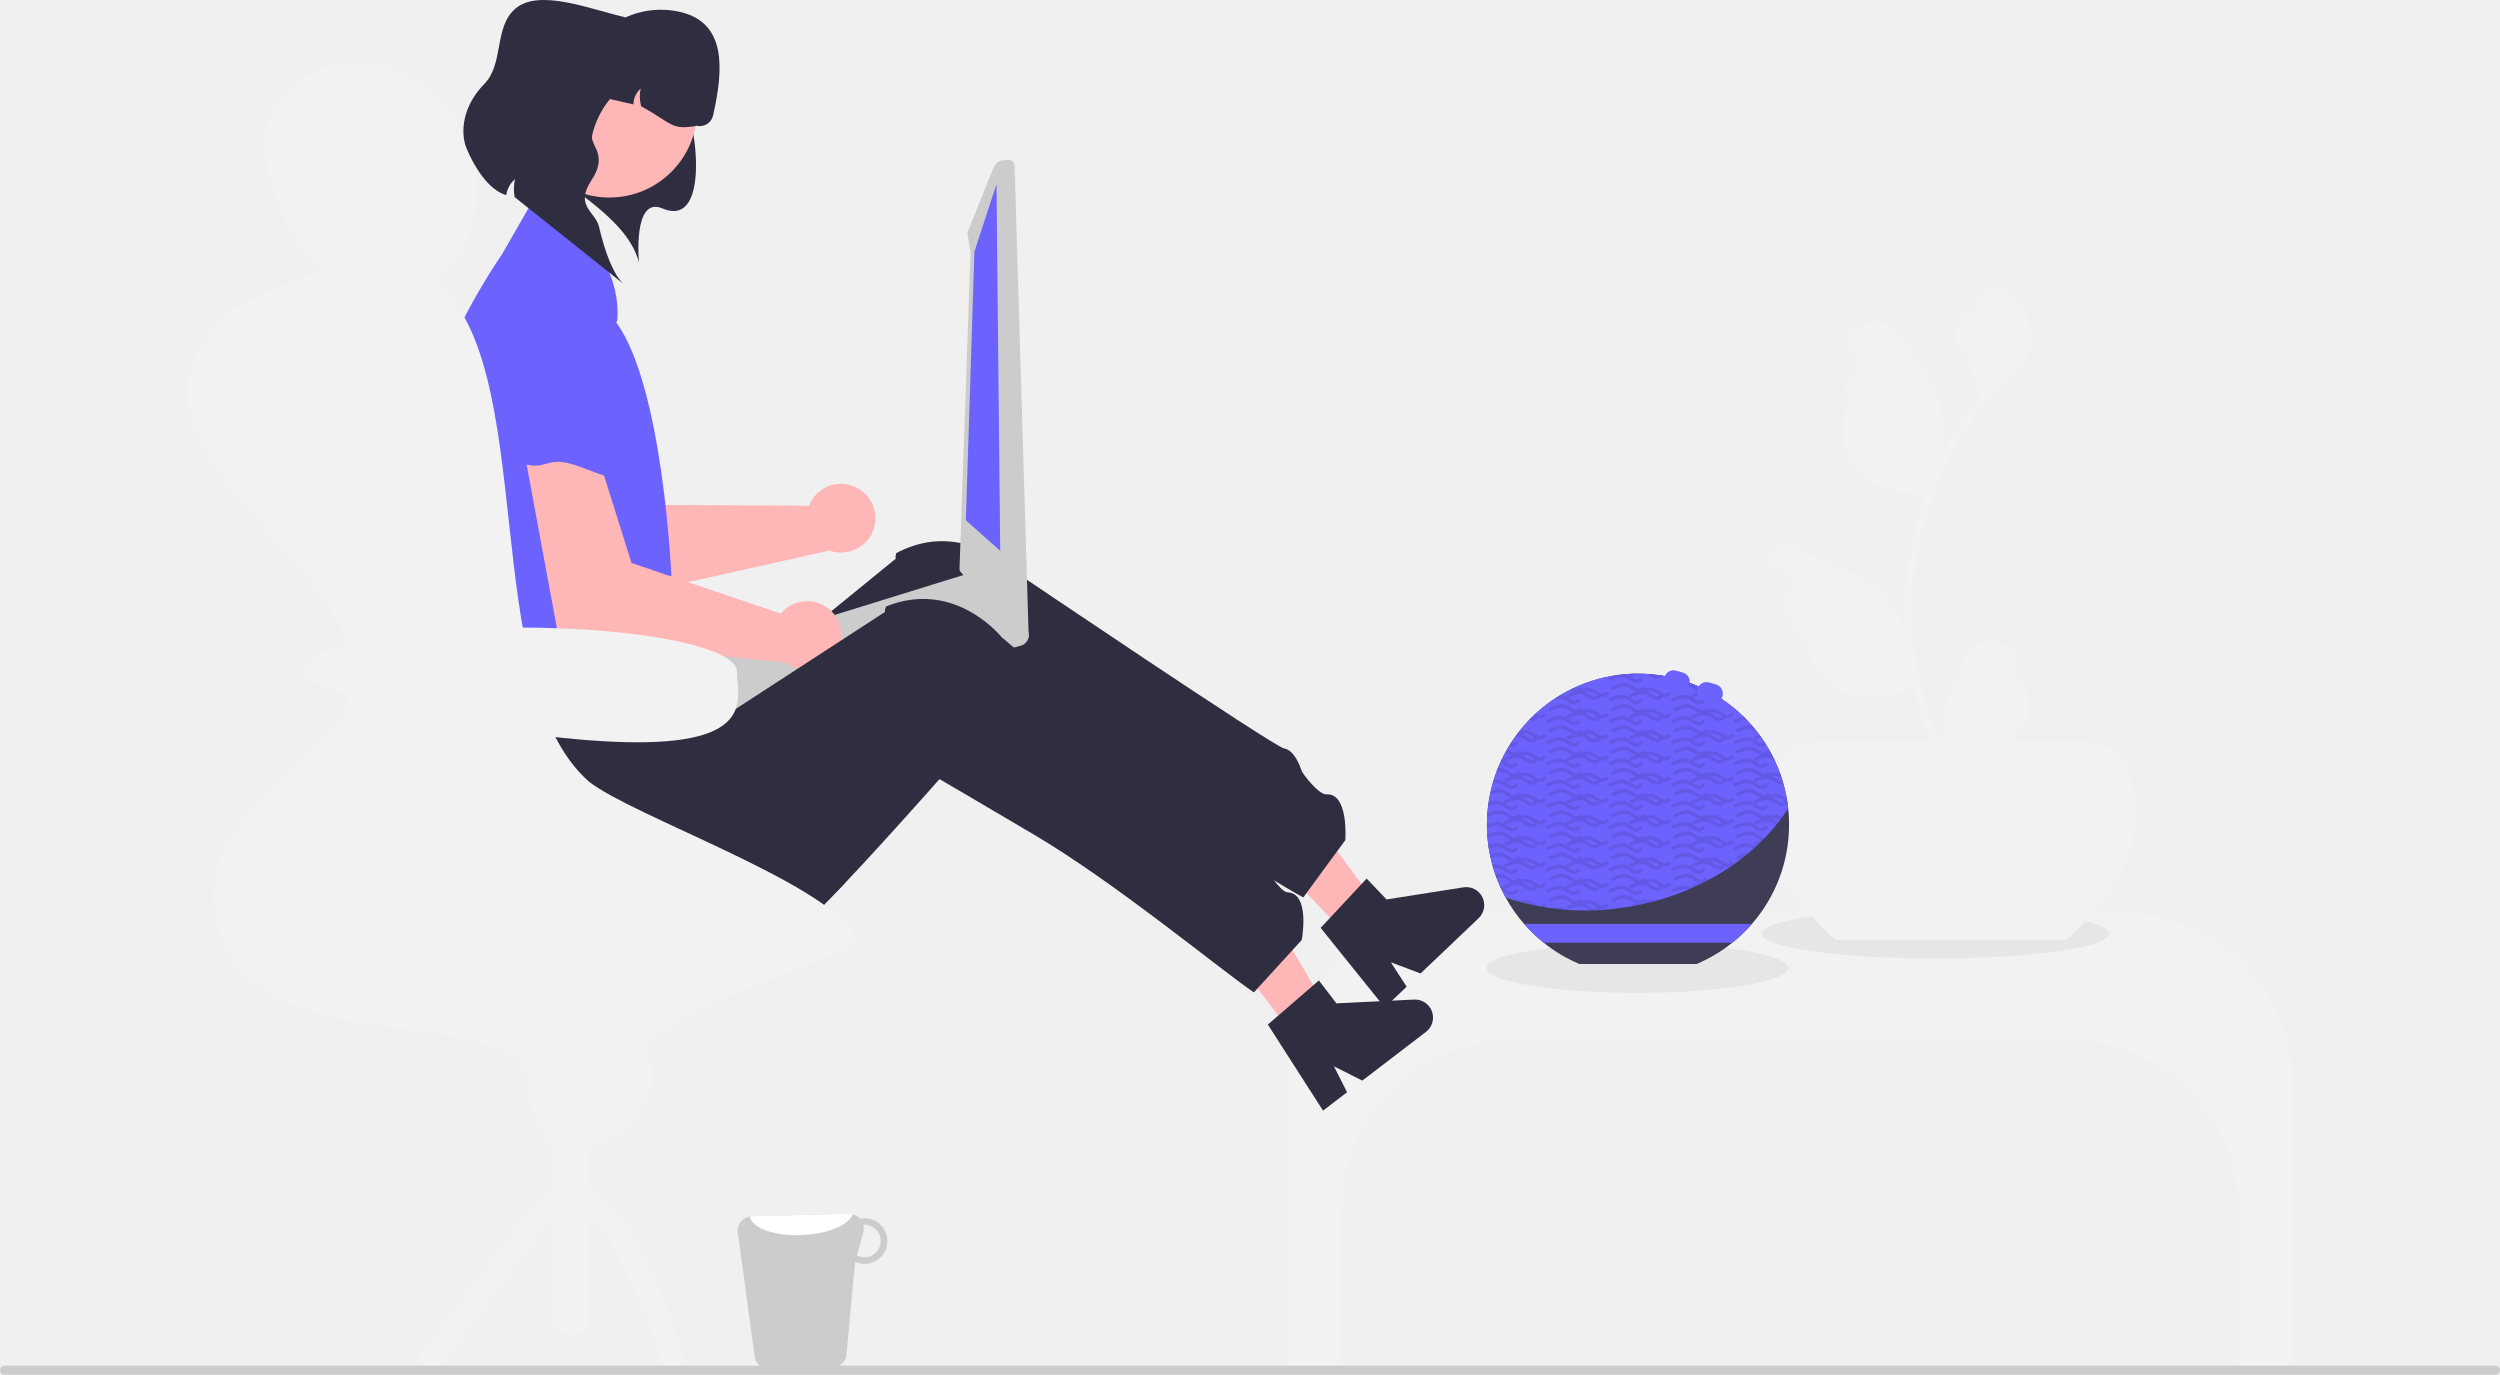
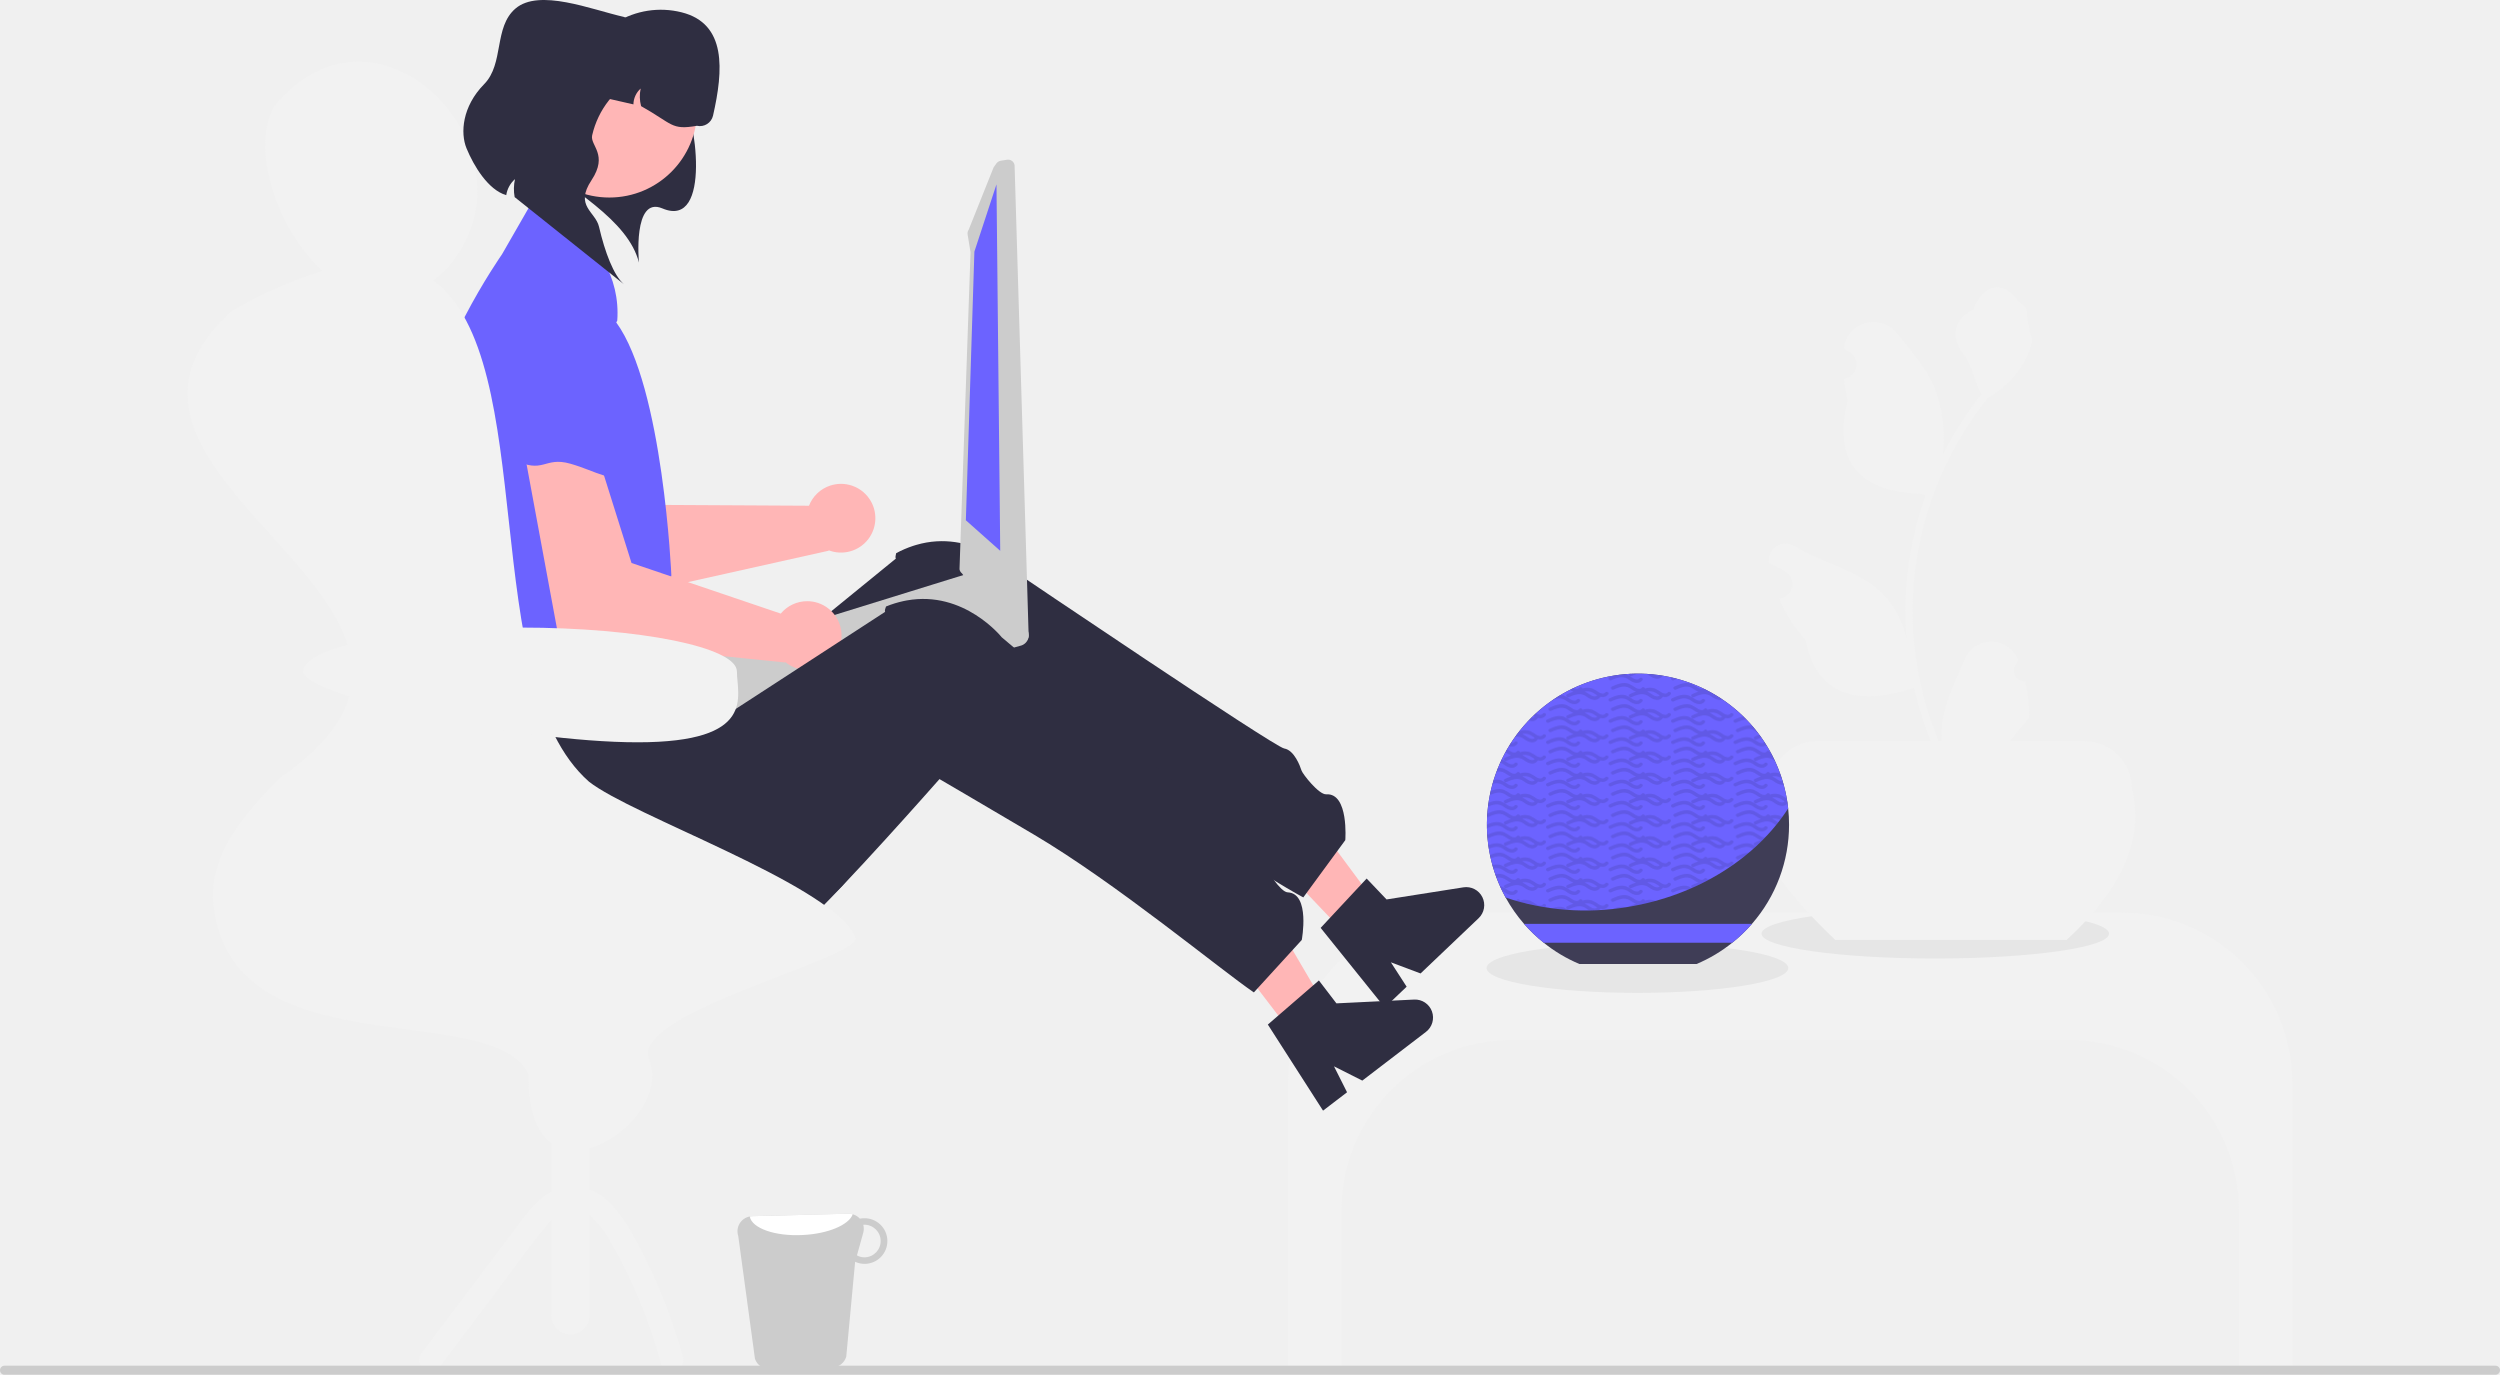
- <svg xmlns="http://www.w3.org/2000/svg" id="e2dfd10f-8582-4dfa-aa9f-1bd4a5eddc79" data-name="Layer 1" width="654.67" height="360.007" viewBox="0 0 654.67 360.007">
+ <svg xmlns="http://www.w3.org/2000/svg" id="a8d65bfe-ed9e-48b1-be13-39ba1c61760b" data-name="Layer 1" width="654.67" height="360.007" viewBox="0 0 654.67 360.007">
  <defs>
-     <pattern id="f1f8f22e-1507-4f30-8925-ea073cdb036e" data-name="New Pattern Swatch 2" width="26.471" height="8.986" patternTransform="translate(39.40214 21.15503) scale(0.61812)" patternUnits="userSpaceOnUse" viewBox="0 0 26.471 8.986">
+     <pattern id="e28a9de8-4fee-4e00-8e03-00a0f3e07003" data-name="New Pattern Swatch 2" width="26.471" height="8.986" patternTransform="translate(23.04015 21.15503) scale(0.61812)" patternUnits="userSpaceOnUse" viewBox="0 0 26.471 8.986">
      <rect width="26.471" height="8.986" fill="none" />
      <path d="M26.328,4.828a2.864,2.864,0,0,1-2.673,1.143,3.894,3.894,0,0,1-.657-.131.687.687,0,0,1-.092.199,2.864,2.864,0,0,1-2.673,1.143,6.393,6.393,0,0,1-3.012-1.35A5.072,5.072,0,0,0,13.58,4.757,13.338,13.338,0,0,0,9.724,6.035c-.873.396-1.635-.897-.757-1.295A24.878,24.878,0,0,1,11.554,3.695,9.334,9.334,0,0,1,9.642,2.621,5.072,5.072,0,0,0,6.002,1.546a13.34,13.34,0,0,0-3.856,1.278c-.873.396-1.635-.897-.757-1.295C3.589.53,6.187-.568,8.606.336a24.18,24.18,0,0,1,3.006,1.772c.654.357,1.879.696,2.42-.036a.805.805,0,0,1,1.418.278A6.596,6.596,0,0,1,19.606,2.336a24.18,24.18,0,0,1,3.006,1.772c.654.357,1.879.696,2.42-.036C25.6,3.302,26.902,4.051,26.328,4.828Zm-4.687.427c-.338-.197-.669-.409-.998-.634a5.072,5.072,0,0,0-3.64-1.075c-.197.023-.39.071-.584.11.998.433,1.82,1.141,2.773,1.662.654.357,1.879.696,2.42-.036C21.619,5.27,21.631,5.266,21.64,5.255Z" opacity="0.1" />
      <path d="M13.032,7.071c-.541.733-1.766.393-2.42.036A24.18,24.18,0,0,0,7.606,5.336c-2.419-.904-5.017.194-7.217,1.193-.878.398-.116,1.692.757,1.295a13.34,13.34,0,0,1,3.856-1.278A5.072,5.072,0,0,1,8.642,7.621a6.392,6.392,0,0,0,3.012,1.35,2.864,2.864,0,0,0,2.673-1.143C14.902,7.051,13.6,6.302,13.032,7.071Z" opacity="0.1" />
    </pattern>
  </defs>
  <path d="M828.33,509h-173.748a44.626,44.626,0,0,0-44.626,44.626V628h14V586.961a44.626,44.626,0,0,1,44.626-44.626h145.748a44.626,44.626,0,0,1,44.626,44.626V628h14V553.626A44.626,44.626,0,0,0,828.33,509Z" transform="translate(-272.665 -269.9964)" fill="#f2f2f2" />
  <ellipse cx="506.791" cy="244.504" rx="45.5" ry="6.5" fill="#e6e6e6" />
  <path d="M813.852,516.13H753.248c-14.961-14.338-25.658-28.156-17.094-39.626a12.432,12.432,0,0,1,12.432-12.432h69.928A12.432,12.432,0,0,1,830.946,476.504C834.207,489.573,828.381,502.784,813.852,516.13Z" transform="translate(-272.665 -269.9964)" fill="#f2f2f2" />
  <path d="M802.968,448.422a2.807,2.807,0,0,1-2.035-4.866l.192-.765q-.038-.092-.076-.184a7.539,7.539,0,0,0-13.907.052c-2.275,5.478-5.17,10.966-5.883,16.758a22.304,22.304,0,0,0,.392,7.671A89.419,89.419,0,0,1,773.517,429.949a86.307,86.307,0,0,1,.535-9.628q.443-3.931,1.231-7.807A90.456,90.456,0,0,1,793.221,374.177a24.073,24.073,0,0,0,10.012-10.387,18.363,18.363,0,0,0,1.67-5.018c-.487.064-1.838-7.359-1.47-7.815-.679-1.031-1.895-1.543-2.637-2.549-3.689-5.002-8.773-4.129-11.426,2.669-5.669,2.861-5.724,7.606-2.245,12.169,2.213,2.903,2.517,6.832,4.459,9.94-.2.256-.408.503-.607.759a91.04,91.04,0,0,0-9.502,15.054,37.846,37.846,0,0,0-2.259-17.579c-2.163-5.217-6.216-9.611-9.786-14.122-4.288-5.418-13.08-3.053-13.836,3.814q-.011.1-.021.199.795.449,1.557.952a3.808,3.808,0,0,1-1.535,6.93l-.078.012a37.89,37.89,0,0,0,.999,5.665c-4.579,17.71,5.307,24.16,19.424,24.45.312.16.615.32.927.471a92.926,92.926,0,0,0-5.002,23.539,88.137,88.137,0,0,0,.064,14.231l-.024-.168a23.289,23.289,0,0,0-7.95-13.448c-6.118-5.026-14.762-6.877-21.363-10.916a4.371,4.371,0,0,0-6.694,4.252q.013.088.027.176a25.578,25.578,0,0,1,2.868,1.382q.795.449,1.557.952a3.808,3.808,0,0,1-1.535,6.93l-.078.012c-.056.008-.104.016-.16.024a37.923,37.923,0,0,0,6.975,10.923c2.863,15.46,15.162,16.927,28.318,12.425h.008a92.897,92.897,0,0,0,6.24,18.218h22.293c.08-.248.152-.503.224-.751a25.33,25.33,0,0,1-6.169-.367c1.654-2.03,3.308-4.075,4.962-6.105a1.386,1.386,0,0,0,.104-.12c.839-1.039,1.686-2.069,2.525-3.108l0-.001a37.101,37.101,0,0,0-1.087-9.451Z" transform="translate(-272.665 -269.9964)" fill="#f2f2f2" />
  <polygon points="353.657 245.975 361.653 238.365 336.106 203.905 324.306 215.136 353.657 245.975" fill="#ffb6b6" />
  <path d="M618.501,512.978l12.048-12.92,5.209,5.473L655.884,502.36a4.719,4.719,0,0,1,3.988,8.08l-15.207,14.474-7.773-2.919,4.129,6.387-5.734,5.457Z" transform="translate(-272.665 -269.9964)" fill="#2f2e41" />
  <path d="M624.956,490l-11,15c-9.31-4.96-39.024-24.641-61.784-34.951-14.71-6.68-26.06-11.76-26.06-11.76s-1.53,2.17-3.97,5.58c-8.93,12.5-30.02,41.59-32.03,40.51-2.55-1.37-5.44,1.08-5.08,6.1.26,3.66-5.93,6.33-9.31,7.52-1.27.44-2.14.68-2.14.68-.58.37-1.16.74-1.73,1.09-18.51,11.31-40.2,8.12-55.1-4a48.009,48.009,0,0,1-17.83-35.53l-1.33-31,45-2,8.01,15.21,14.21-11.58,31.11-25.35,11.36-9.26s-.3-.04.06-1.4a27.175,27.175,0,0,1,4.45-1.92q.39-.135.78-.24c14.65-4.32,25.76,6.92,25.76,6.92S606.286,465.57,608.956,466c2.67.44,4.206,4.729,4.526,5.749.31.96,4.564,6.381,6.474,6.251C625.916,477.61,624.956,490,624.956,490Z" transform="translate(-272.665 -269.9964)" fill="#2f2e41" />
  <path d="M490.053,397.162a8.98,8.98,0,0,0-5.54,5.267l-41.264-.227-21.95-30.362-16.316,7.224,26.555,48.115,58.132-12.968-.034-.121a9,9,0,1,0,.417-16.927Z" transform="translate(-272.665 -269.9964)" fill="#ffb6b6" />
  <path d="M413.589,351.151l-.857.126a17.304,17.304,0,0,0-14.685,19.233c.663,5.309,1.049,10.061.468,11.006-1.428,2.326-1.975,4.275.828,4.567s-3.038-1.424,5.89.069,7.349-3.251,14.623-3.565,12.181,1.564,14.472-2.535,8.679-4.267,5.171-8.294-4.459-.549-7.301-9.088q-.043-.128-.086-.255A16.935,16.935,0,0,0,413.589,351.151Z" transform="translate(-272.665 -269.9964)" fill="#6c63ff" />
  <path d="M389.498,340.551a33.222,33.222,0,0,1-3.38,2.88q-.525.405-1.05.75c-10.15,6.87-20.17,3.93-27.98-3.24-12.07-11.1-18.85-32.33-12.59-43.11,14.02-17.1,32.22-13.43,43.28-1.81C398.518,307.291,402.538,326.051,389.498,340.551Z" transform="translate(-272.665 -269.9964)" fill="#f2f2f2" />
  <path d="M433.562,354.789c-.86-.55-1.72-1.08-2.6-1.59q-.585-.795-1.2-1.56Z" transform="translate(-272.665 -269.9964)" fill="#f2f2f2" />
  <path d="M409.042,309.429c13.317,10.131,28.148,18.193,30.944,29.342,0,0-1.675-17.517,6.137-14.197,13.125,5.579,8.684-24.761,5.004-29.722-6.134-8.269-26.819-12.967-26.819-12.967l-14.674,8.055Z" transform="translate(-272.665 -269.9964)" fill="#2f2e41" />
  <path d="M470.369,625.839a3.968,3.968,0,0,0,3.824,2.679l16.384-.422a3.914,3.914,0,0,0,3.699-2.88l2.319-24.793a6.057,6.057,0,0,0,2.621.539,5.975,5.975,0,1,0-.3-11.947,5.062,5.062,0,0,0-1.074.112,4.05,4.05,0,0,0-3.014-1.301l-25.203.651a3.62,3.62,0,0,0-.622.077,3.936,3.936,0,0,0-3.014,5.111Zm26.701-27.099,1.65-5.908a4.024,4.024,0,0,0,.013-2.087c.08-0.0.151-.038.231-.038a4.274,4.274,0,0,1,.2,8.545A4.023,4.023,0,0,1,497.07,598.74Z" transform="translate(-272.665 -269.9964)" fill="#ccc" />
  <path d="M469.003,588.554c.537,3.07,6.574,5.228,13.833,4.853,6.675-.308,12.133-2.651,13.133-5.429a3.727,3.727,0,0,0-1.141-.152l-25.203.651A3.62,3.62,0,0,0,469.003,588.554Z" transform="translate(-272.665 -269.9964)" fill="#fff" />
  <circle cx="159.566" cy="28.726" r="23" fill="#ffb6b6" />
  <path d="M423.948,289.922l-.885,3.887,15.472,3.522a5.706,5.706,0,0,1,1.903-4.155,9.721,9.721,0,0,0,.111,4.613c8.344,4.682,7.865,6.341,14.608,5.147a3.533,3.533,0,0,0,4.229-2.661v0c2.713-11.919,3.605-24.1-8.255-27.058A22.324,22.324,0,0,0,423.948,289.922Z" transform="translate(-272.665 -269.9964)" fill="#2f2e41" />
  <path d="M541.396,434.529a.981.981,0,0,0-.188-.173,2.012,2.012,0,0,0-.616-.482l-1.683-.901L527.735,420.568a2.806,2.806,0,0,0-2.098-.201l-.029.009-4.786,1.48-4.116,1.277-5.75,1.782-39.166,12.128-25.745,7.971a2.785,2.785,0,0,0-1.829,3.448,2.898,2.898,0,0,0,.588,1.044l.819.912,1.718,1.914,3.981,8.25,1.105,1.233a2.775,2.775,0,0,0,2.866.804l84.815-23.585a2.824,2.824,0,0,0,1.29-4.507Z" transform="translate(-272.665 -269.9964)" fill="#ccc" />
  <path d="M536.36,311.824l-1.642.266a1.728,1.728,0,0,0-1.119.695l-.724,1.012-6.527,16.322a1.728,1.728,0,0,0-.297,1.288l.765,4.65L523.925,419.063a1.748,1.748,0,0,0,.647,1.084l12.673,16.952.296.235.638.5a1.756,1.756,0,0,0,1.147.365l1.077-.051a1.73,1.73,0,0,0,1.265-.645,1.704,1.704,0,0,0,.359-1.37L538.351,313.244a1.725,1.725,0,0,0-1.982-1.422Z" transform="translate(-272.665 -269.9964)" fill="#ccc" />
  <polygon points="260.945 48.277 255.163 65.891 252.927 136.244 261.927 144.244 260.945 48.277" fill="#6c63ff" />
  <path d="M418.777,327.411l-7.39-3.463-7.276,12.661s-19.542,27.887-19.825,48.005,3.185,26.101,3.185,26.101-8.426,6.299-4.213,10.15,13.54,5.512,6.376,7.181-5.348,18.569,2.652,21.569,50.964,2.974,50.964,2.974a7.651,7.651,0,0,1,1.89-7.534c3.331-3.339,6.331-.943,3.331-6.141s-8-2.198-4-9.198,3.999-9.092,3.999-9.092-2.144-49.357-14.427-66.193h0l.262-.463v0A27.103,27.103,0,0,0,418.777,327.411Z" transform="translate(-272.665 -269.9964)" fill="#6c63ff" />
  <path d="M427.732,305.432a23.011,23.011,0,0,1,31.863-15.872,14.032,14.032,0,0,0-6.139-7.57l-17.415-7.561c-8.59-1.956-22.188-7.506-28.393-2.191-5.717,4.883-2.934,14.441-8.198,19.794-5.769,5.866-6.259,12.803-4.623,16.793,1.893,4.616,5.679,10.913,10.405,12.276a6.989,6.989,0,0,1,2.289-4.197,11.966,11.966,0,0,0-.087,4.708l28.608,22.817c-2.672-2.324-4.948-8.312-6.516-15.056-.928-3.992-6.465-5.393-1.975-12.169S427.123,308.11,427.732,305.432Z" transform="translate(-272.665 -269.9964)" fill="#2f2e41" />
-   <path d="M144.377,265.432h10a0,0,0,0,1,0,0v79a5,5,0,0,1-5,5h0a5,5,0,0,1-5-5v-79a0,0,0,0,1,0,0Z" fill="#f2f2f2" />
+   <path d="M144.377,265.432h10a0,0,0,0,1,0,0v79a5,5,0,0,1-5,5h0a5,5,0,0,1-5-5v-79A0,0,0,0,1,144.377,265.432Z" fill="#f2f2f2" />
  <path d="M402.132,349.109" transform="translate(-272.665 -269.9964)" fill="#f2f2f2" />
  <path d="M388.021,627.652l13.993-18.558c4.44-5.888,8.697-12.011,13.387-17.691,1.667-2.018,3.602-4.104,6.067-4.714a5.09,5.09,0,0,1,2.941.125,9.142,9.142,0,0,1,3.037,1.78,25.337,25.337,0,0,1,5.119,6.626c1.747,3.034,3.362,6.147,4.865,9.308a136.689,136.689,0,0,1,8.281,22.371c1.026,3.717,6.816,2.139,5.786-1.595a146.087,146.087,0,0,0-8.017-21.942q-2.377-5.191-5.172-10.176a35.867,35.867,0,0,0-5.813-8.081A14.8,14.8,0,0,0,423.7,580.605c-3.605-.392-6.949,1.232-9.626,3.514-2.689,2.293-4.71,5.325-6.822,8.126l-7.443,9.871-16.97,22.507c-.976,1.295-.207,3.354,1.076,4.105a3.073,3.073,0,0,0,4.105-1.076Z" transform="translate(-272.665 -269.9964)" fill="#f2f2f2" />
  <path d="M484.042,427.429a8.98,8.98,0,0,0-6.92,3.248l-39.08-13.248L426.804,381.689l-17.762,1.701,10,54.039,59.252,6.055.006-.126a9,9,0,1,0,5.742-15.929Z" transform="translate(-272.665 -269.9964)" fill="#ffb6b6" />
  <path d="M426.023,359.624l-.853-.151a17.304,17.304,0,0,0-20.008,13.611c-1.048,5.247-2.183,9.877-3.032,10.59-2.09,1.756-3.224,3.433-.657,4.594s-2.433-2.311,5.567,1.925,8-.764,15,1.236,11.064,5.331,14.532,2.165,9.583-1.307,7.525-6.236-4.057-1.929-4.057-10.929q0-.135-.001-.269A16.935,16.935,0,0,0,426.023,359.624Z" transform="translate(-272.665 -269.9964)" fill="#6c63ff" />
  <ellipse cx="428.791" cy="253.504" rx="39.5" ry="6.5" fill="#e6e6e6" />
  <path d="M741.161,485.96a39.391,39.391,0,0,1-9.711,25.961,38.646,38.646,0,0,1-5.161,4.945,39.234,39.234,0,0,1-9.327,5.563H686.241a39.234,39.234,0,0,1-9.327-5.563,38.646,38.646,0,0,1-5.161-4.945,39.997,39.997,0,0,1-4.803-6.867,39.562,39.562,0,1,1,73.983-23.359A38.935,38.935,0,0,1,741.161,485.96Z" transform="translate(-272.665 -269.9964)" fill="#3f3d56" />
  <path d="M731.45,511.921a38.646,38.646,0,0,1-5.161,4.945H676.914a38.646,38.646,0,0,1-5.161-4.945Z" transform="translate(-272.665 -269.9964)" fill="#6c63ff" />
  <path d="M740.932,481.695c-8.264,12.826-23.476,22.778-41.995,25.8a66.225,66.225,0,0,1-31.988-2.442,39.562,39.562,0,1,1,73.983-23.359Z" transform="translate(-272.665 -269.9964)" fill="#6c63ff" />
-   <path d="M740.932,481.695c-8.264,12.826-23.476,22.778-41.995,25.8a66.225,66.225,0,0,1-31.988-2.442,39.562,39.562,0,1,1,73.983-23.359Z" transform="translate(-272.665 -269.9964)" fill="url(#f1f8f22e-1507-4f30-8925-ea073cdb036e)" />
-   <rect x="708.401" y="445.782" width="6.799" height="4.945" rx="2.472" transform="matrix(0.96078, 0.27731, -0.27731, 0.96078, -120.4411, -449.8072)" fill="#6c63ff" />
-   <rect x="717.054" y="448.873" width="6.799" height="4.945" rx="2.472" transform="translate(-119.2446 -452.0858) rotate(16.09991)" fill="#6c63ff" />
+   <path d="M740.932,481.695c-8.264,12.826-23.476,22.778-41.995,25.8a66.225,66.225,0,0,1-31.988-2.442,39.562,39.562,0,1,1,73.983-23.359Z" transform="translate(-272.665 -269.9964)" fill="url(#e28a9de8-4fee-4e00-8e03-00a0f3e07003)" />
  <polygon points="339.465 272.115 348.231 265.407 326.528 228.405 313.591 238.306 339.465 272.115" fill="#ffb6b6" />
  <path d="M604.675,538.297l13.364-11.553,4.592,6,20.351-.994a4.719,4.719,0,0,1,3.099,8.461l-16.672,12.759-7.415-3.735,3.42,6.793-6.286,4.811Z" transform="translate(-272.665 -269.9964)" fill="#2f2e41" />
  <path d="M613.557,516.143l-12.545,13.734c-8.724-5.93-36.156-28.685-57.679-41.377-13.909-8.219-24.648-14.487-24.648-14.487s-1.754,1.993-4.546,5.122c-10.219,11.47-34.308,38.13-36.19,36.841-2.388-1.636-5.524.49-5.705,5.52-.134,3.667-6.575,5.657-10.063,6.478-1.31.301-2.201.447-2.201.447-.616.306-1.233.611-1.837.898-19.616,9.259-40.839,3.761-54.353-9.887a48.009,48.009,0,0,1-13.916-37.237l2.003-30.964,44.955,2.838,6.332,15.981,15.37-9.989L492.184,438.193l12.288-7.988s-.294-.072.21-1.385a27.176,27.176,0,0,1,4.63-1.432q.402-.092.801-.155c15.029-2.724,24.869,9.643,24.869,9.643s62.633,52.975,65.242,53.689c2.607.724,3.674,5.153,3.883,6.201.205.988,3.853,6.834,5.766,6.91C615.841,503.928,613.557,516.143,613.557,516.143Z" transform="translate(-272.665 -269.9964)" fill="#2f2e41" />
  <path d="M411.068,551.331c-9.41-20.14-78.03-.67-82.54-44.68-1.24-12.81,8.36-23.88,17.48-32.96,64.87-44.86-61.79-78.01-12.58-122.3a116.226,116.226,0,0,1,23.66-10.45c11.39-3.35,19.89-2.73,26.33.77a23.723,23.723,0,0,1,2.7,1.72c28.22,20.85,11.15,105.09,40.77,131.25,11.28,8.9,61.17,26.14,69.18,39.58a10.753,10.753,0,0,1,.57,1.12c2.741,5.275-59.088,19.645-54,32C449.638,564.381,410.463,589.165,411.068,551.331Z" transform="translate(-272.665 -269.9964)" fill="#f2f2f2" />
  <path d="M272.665,628.814a1.186,1.186,0,0,0,1.19,1.19h652.29a1.19,1.19,0,0,0,0-2.38H273.855A1.187,1.187,0,0,0,272.665,628.814Z" transform="translate(-272.665 -269.9964)" fill="#ccc" />
  <path d="M465.638,445.836c0,6.351,5.363,18.545-26,18.545s-87.575-12.194-87.575-18.545,25.425-11.5,56.787-11.5S465.638,439.484,465.638,445.836Z" transform="translate(-272.665 -269.9964)" fill="#f2f2f2" />
</svg>
